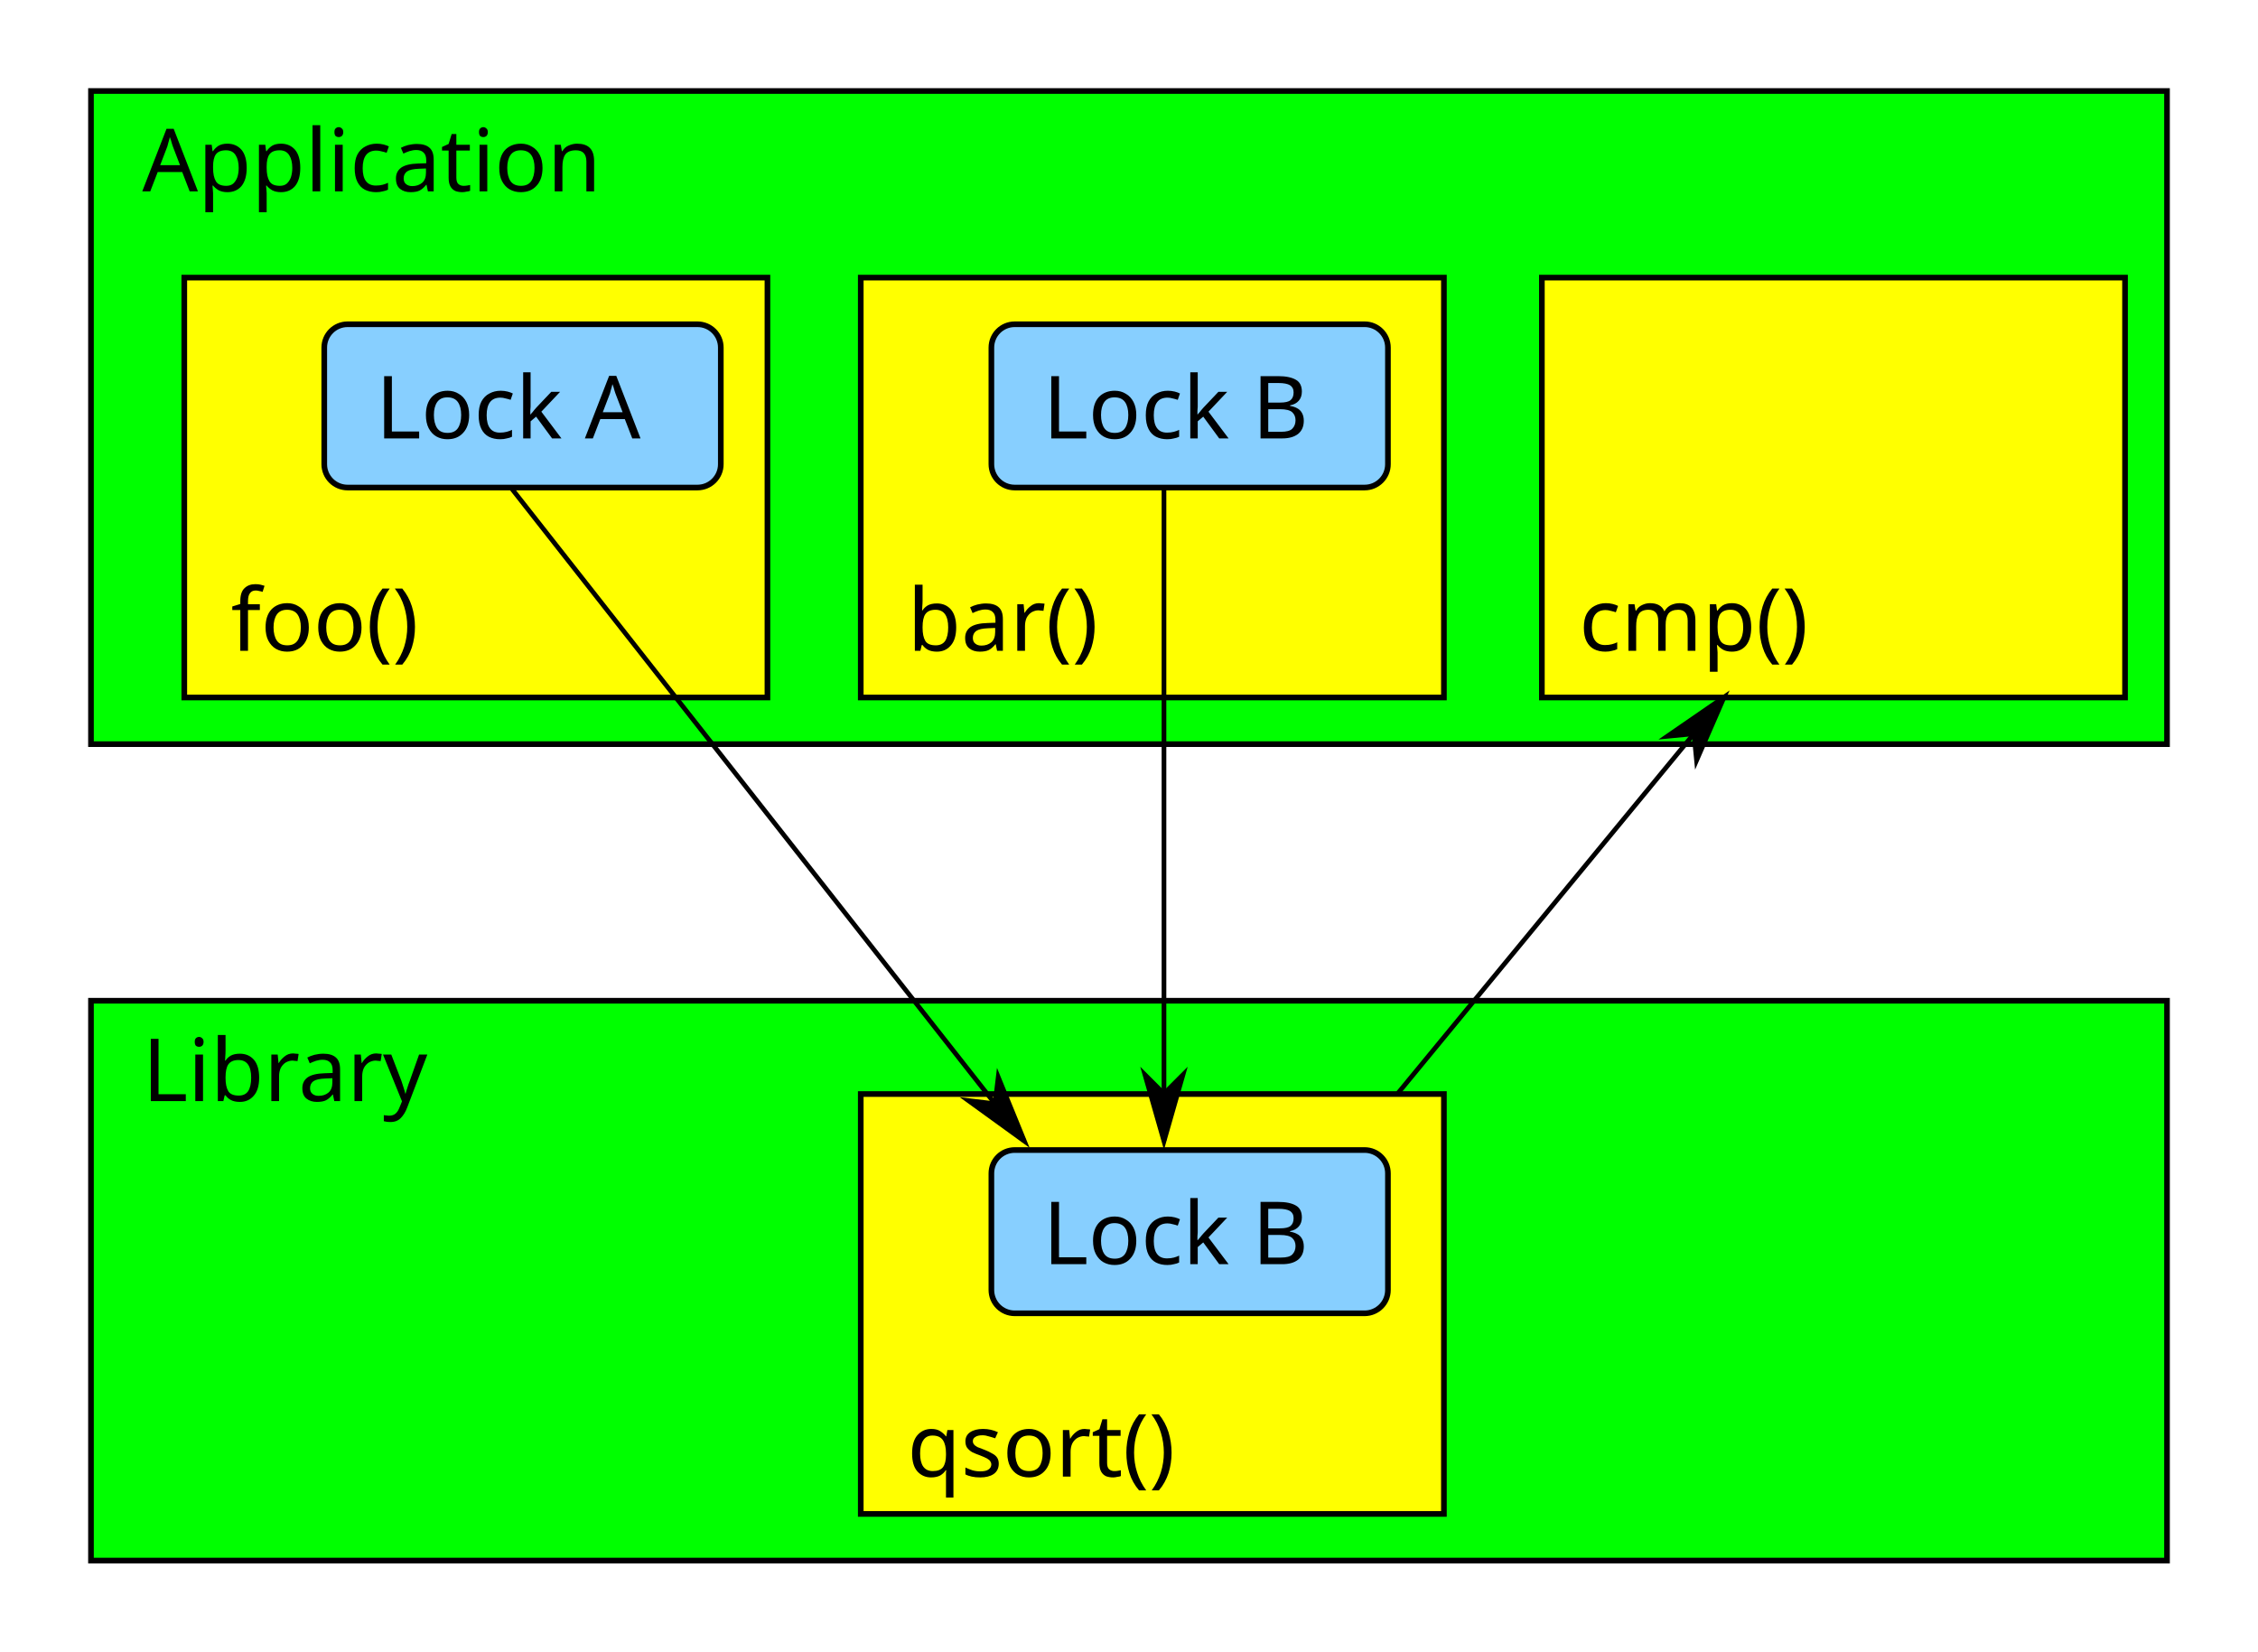
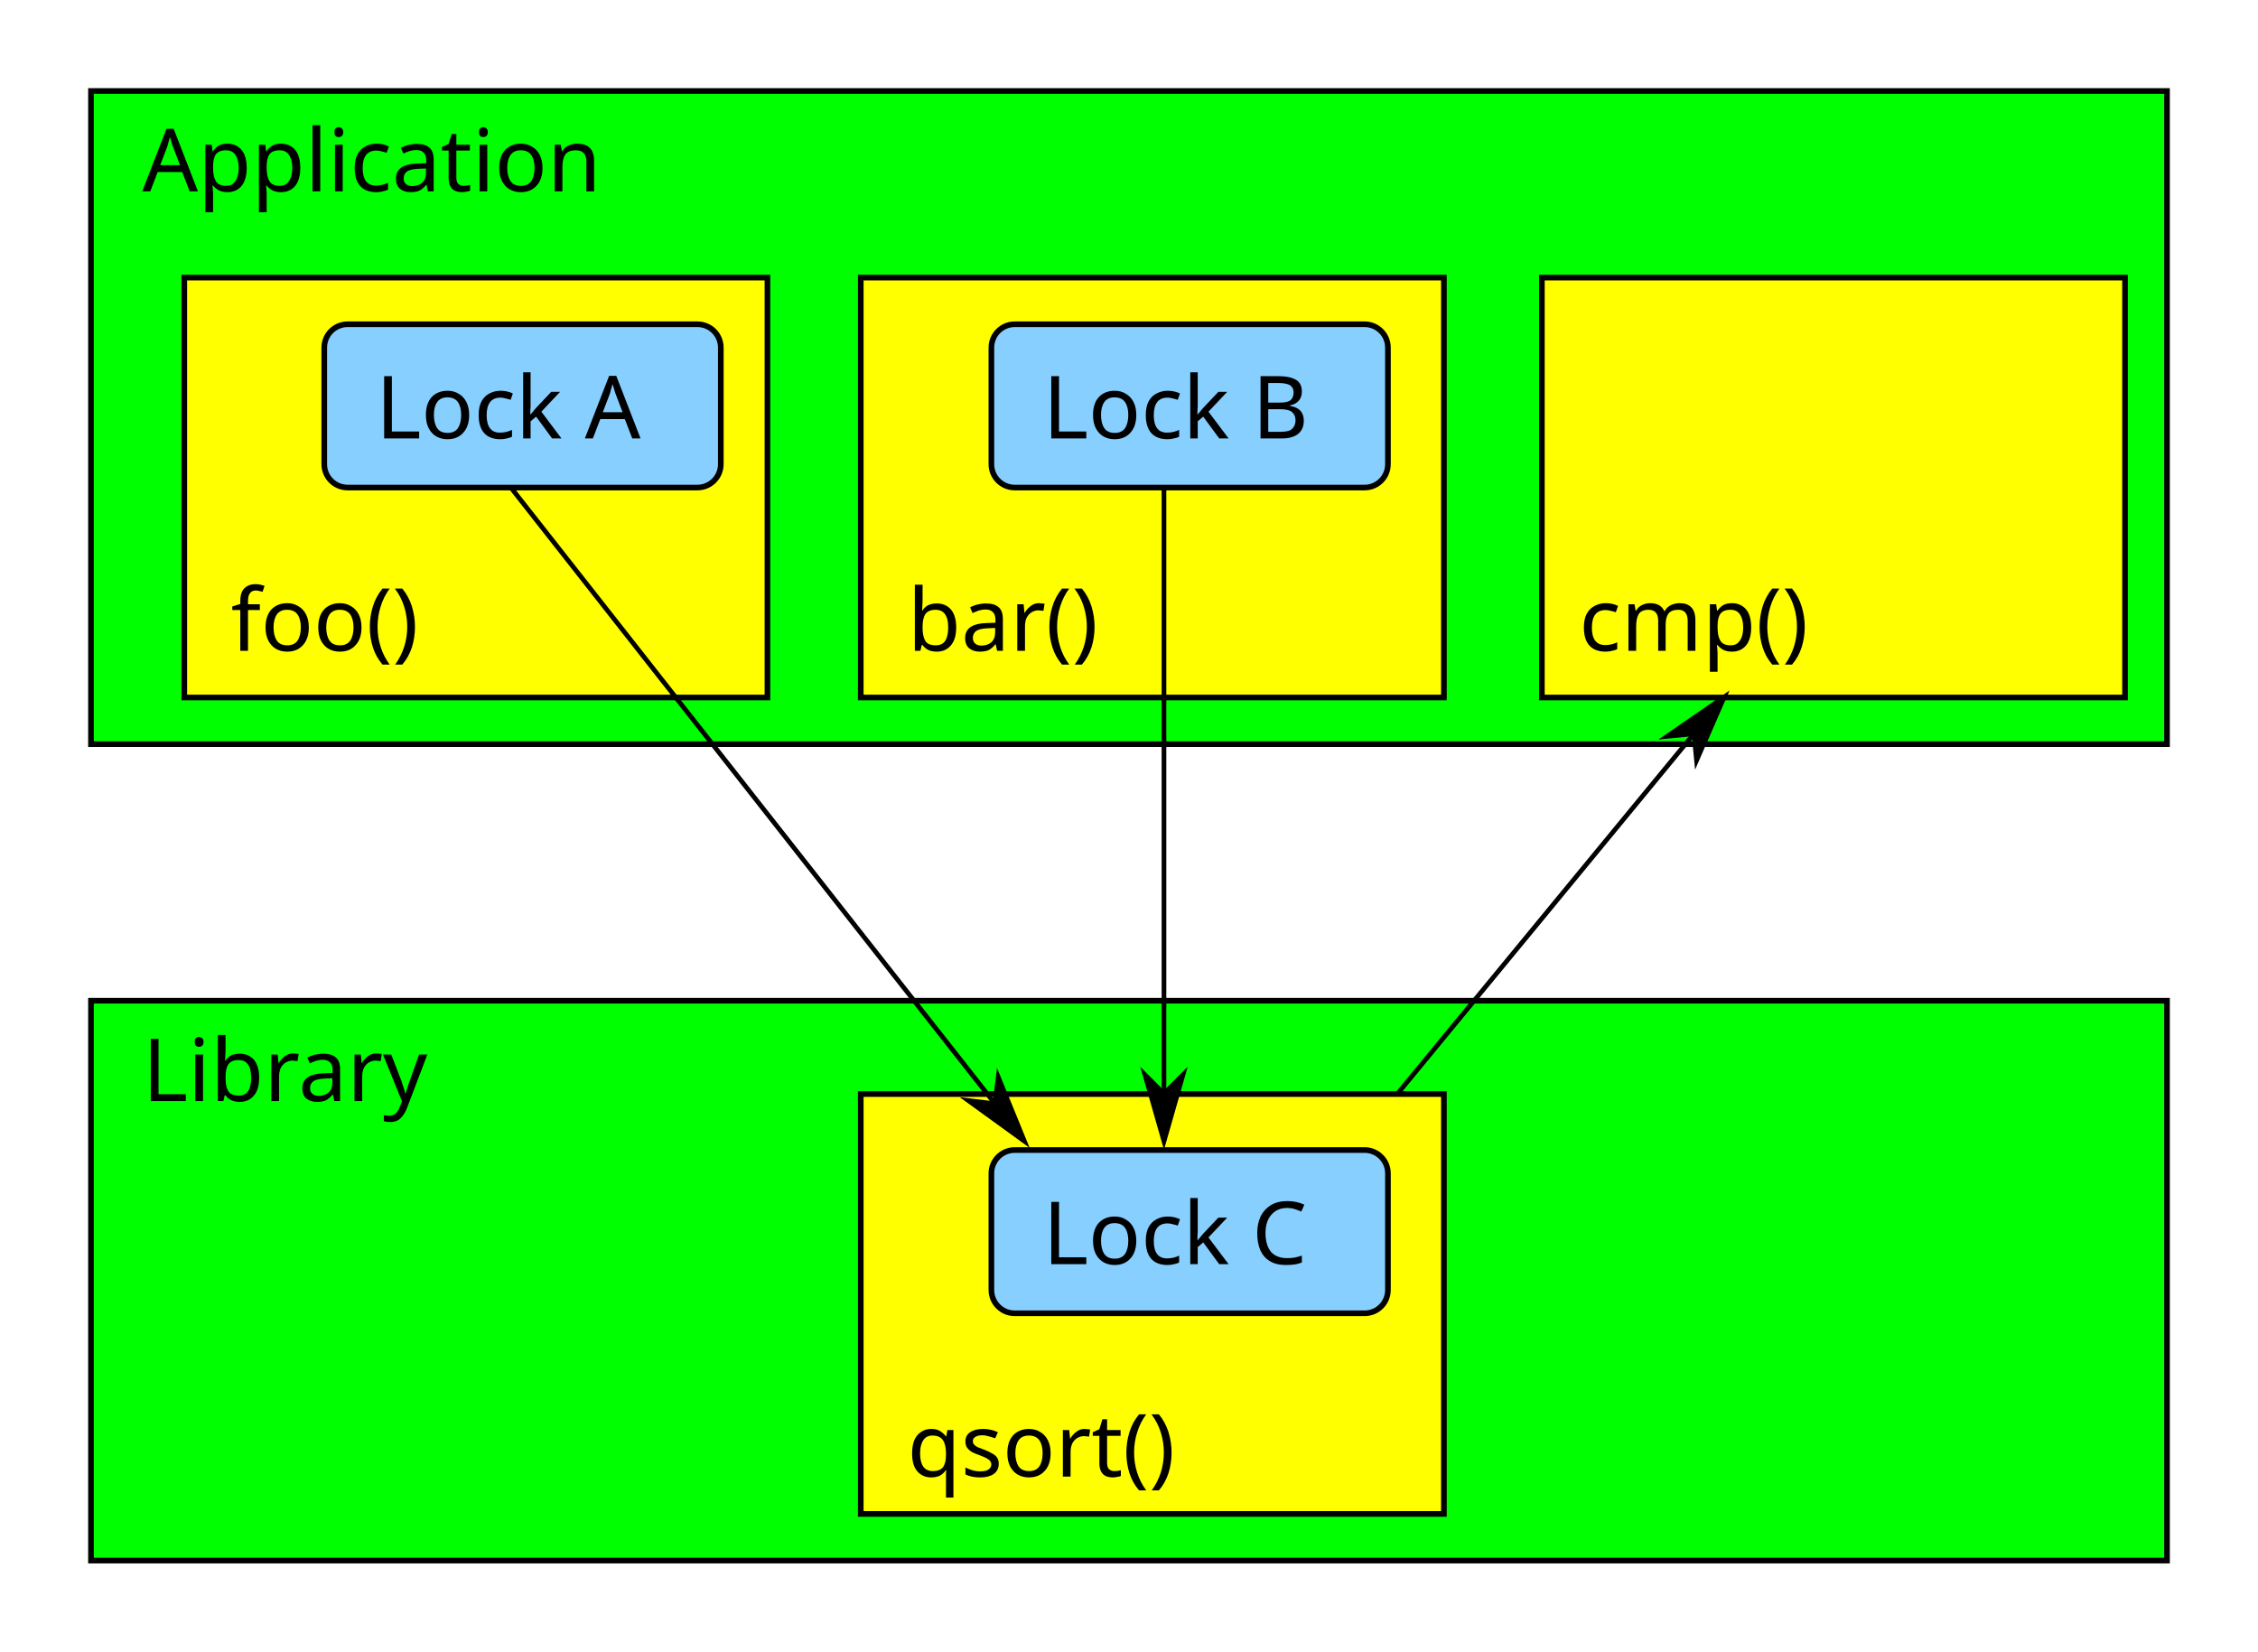
<svg xmlns="http://www.w3.org/2000/svg" width="128.06mm" height="93.664mm" viewBox="0 0 128.06 93.664" version="1.1" id="svg8">
  <defs id="defs2">
    <marker orient="auto" refY="0" refX="0" id="Arrow1Lend" style="overflow:visible">
      <path id="path4808" d="M 0,0 5,-5 -12.5,0 5,5 Z" style="fill:#000000;fill-opacity:1;fill-rule:evenodd;stroke:#000000;stroke-width:1pt;stroke-opacity:1" transform="matrix(-0.8,0,0,-0.8,-10,0)" />
    </marker>
    <marker orient="auto" refY="0" refX="0" id="Arrow1Lend-2" style="overflow:visible">
      <path id="path4808-8" d="M 0,0 5,-5 -12.5,0 5,5 Z" style="fill:#000000;fill-opacity:1;fill-rule:evenodd;stroke:#000000;stroke-width:1pt;stroke-opacity:1" transform="matrix(-0.8,0,0,-0.8,-10,0)" />
    </marker>
    <marker orient="auto" refY="0" refX="0" id="Arrow1Lend-7" style="overflow:visible">
      <path id="path4808-3" d="M 0,0 5,-5 -12.5,0 5,5 Z" style="fill:#000000;fill-opacity:1;fill-rule:evenodd;stroke:#000000;stroke-width:1pt;stroke-opacity:1" transform="matrix(-0.8,0,0,-0.8,-10,0)" />
    </marker>
  </defs>
  <g id="layer1" transform="translate(-21.29833,-45.7775)">
    <rect rx="0" style="fill:#00ff00;fill-opacity:1;stroke:#000000;stroke-width:0.32;stroke-linejoin:miter;stroke-miterlimit:4;stroke-dasharray:none;stroke-dashoffset:0;stroke-opacity:1" id="rect3755-0-1" width="117.74" height="37.042" x="26.458" y="50.938" ry="5.0862632e-06" />
    <text xml:space="preserve" style="font-style:normal;font-weight:normal;font-size:4.939px;line-height:1.25;font-family:sans-serif;letter-spacing:0px;word-spacing:0px;fill:#000000;fill-opacity:1;stroke:none;stroke-width:0.265" x="29.369" y="56.626" id="text3717">
      <tspan id="tspan3715" x="29.369" y="56.626" style="font-size:4.939px;stroke-width:0.265">Application</tspan>
    </text>
    <g id="g4711">
      <rect rx="0" style="fill:#ffff00;fill-opacity:1;stroke:#000000;stroke-width:0.32;stroke-linejoin:miter;stroke-miterlimit:4;stroke-dasharray:none;stroke-dashoffset:0;stroke-opacity:1" id="rect3755-0" width="33.073" height="23.813" x="31.75" y="61.521" ry="1.323" />
      <g id="g4565">
        <rect style="fill:#87cfff;fill-opacity:1;stroke:#000000;stroke-width:0.32;stroke-linejoin:miter;stroke-miterlimit:4;stroke-dasharray:none;stroke-dashoffset:0;stroke-opacity:1" id="rect3755" width="22.49" height="9.26" x="39.688" y="64.167" ry="1.323" />
        <text xml:space="preserve" style="font-style:normal;font-weight:normal;font-size:4.939px;line-height:1.25;font-family:sans-serif;letter-spacing:0px;word-spacing:0px;fill:#000000;fill-opacity:1;stroke:none;stroke-width:0.265" x="42.602" y="70.638" id="text3717-3">
          <tspan id="tspan3715-6" x="42.602" y="70.638" style="font-size:4.939px;stroke-width:0.265">Lock A</tspan>
        </text>
      </g>
      <text id="text3717-3-7" y="82.688" x="34.396" style="font-style:normal;font-weight:normal;font-size:4.939px;line-height:1.25;font-family:sans-serif;letter-spacing:0px;word-spacing:0px;fill:#000000;fill-opacity:1;stroke:none;stroke-width:0.265" xml:space="preserve">
        <tspan style="font-size:4.939px;stroke-width:0.265" y="82.688" x="34.396" id="tspan3715-6-5">foo()</tspan>
      </text>
    </g>
    <g id="g4720">
      <rect rx="0" style="fill:#ffff00;fill-opacity:1;stroke:#000000;stroke-width:0.32;stroke-linejoin:miter;stroke-miterlimit:4;stroke-dasharray:none;stroke-dashoffset:0;stroke-opacity:1" id="rect3755-0-9" width="33.073" height="23.813" x="70.115" y="61.521" ry="1.323" />
      <g id="g4565-3" transform="translate(37.83541,5.0862632e-6)">
        <rect style="fill:#87cfff;fill-opacity:1;stroke:#000000;stroke-width:0.32;stroke-linejoin:miter;stroke-miterlimit:4;stroke-dasharray:none;stroke-dashoffset:0;stroke-opacity:1" id="rect3755-5" width="22.49" height="9.26" x="39.688" y="64.167" ry="1.323" />
        <text xml:space="preserve" style="font-style:normal;font-weight:normal;font-size:4.939px;line-height:1.25;font-family:sans-serif;letter-spacing:0px;word-spacing:0px;fill:#000000;fill-opacity:1;stroke:none;stroke-width:0.265" x="42.602" y="70.638" id="text3717-3-6">
          <tspan id="tspan3715-6-2" x="42.602" y="70.638" style="font-size:4.939px;stroke-width:0.265">Lock B</tspan>
        </text>
      </g>
      <text id="text3717-3-7-3" y="82.688" x="72.76" style="font-style:normal;font-weight:normal;font-size:4.939px;line-height:1.25;font-family:sans-serif;letter-spacing:0px;word-spacing:0px;fill:#000000;fill-opacity:1;stroke:none;stroke-width:0.265" xml:space="preserve">
        <tspan style="font-size:4.939px;stroke-width:0.265" y="82.688" x="72.76" id="tspan3715-6-5-6">bar()</tspan>
      </text>
    </g>
    <g id="g4729" transform="translate(-6.35)">
      <rect rx="0" style="fill:#ffff00;fill-opacity:1;stroke:#000000;stroke-width:0.32;stroke-linejoin:miter;stroke-miterlimit:4;stroke-dasharray:none;stroke-dashoffset:0;stroke-opacity:1" id="rect3755-0-9-6" width="33.073" height="23.813" x="115.094" y="61.521" ry="1.323" />
      <text id="text3717-3-7-0" y="82.688" x="117.21" style="font-style:normal;font-weight:normal;font-size:4.939px;line-height:1.25;font-family:sans-serif;letter-spacing:0px;word-spacing:0px;fill:#000000;fill-opacity:1;stroke:none;stroke-width:0.265" xml:space="preserve">
        <tspan style="font-size:4.939px;stroke-width:0.265" y="82.688" x="117.21" id="tspan3715-6-5-62">cmp()</tspan>
      </text>
    </g>
    <rect rx="0" style="fill:#00ff00;fill-opacity:1;stroke:#000000;stroke-width:0.32;stroke-linejoin:miter;stroke-miterlimit:4;stroke-dasharray:none;stroke-dashoffset:0;stroke-opacity:1" id="rect3755-0-1-8" width="117.74" height="31.75" x="26.458" y="102.531" ry="5.0862632e-06" />
    <text xml:space="preserve" style="font-style:normal;font-weight:normal;font-size:4.939px;line-height:1.25;font-family:sans-serif;letter-spacing:0px;word-spacing:0px;fill:#000000;fill-opacity:1;stroke:none;stroke-width:0.265" x="29.369" y="108.22" id="text3717-7">
      <tspan id="tspan3715-9" x="29.369" y="108.22" style="font-size:4.939px;stroke-width:0.265">Library</tspan>
    </text>
    <g transform="translate(0,46.83125)" id="g4720-2">
      <rect rx="0" style="fill:#ffff00;fill-opacity:1;stroke:#000000;stroke-width:0.32;stroke-linejoin:miter;stroke-miterlimit:4;stroke-dasharray:none;stroke-dashoffset:0;stroke-opacity:1" id="rect3755-0-9-0" width="33.073" height="23.813" x="70.115" y="60.992" ry="1.323" />
      <g id="g4565-3-2" transform="translate(37.83541,5.0862632e-6)">
        <rect style="fill:#87cfff;fill-opacity:1;stroke:#000000;stroke-width:0.32;stroke-linejoin:miter;stroke-miterlimit:4;stroke-dasharray:none;stroke-dashoffset:0;stroke-opacity:1" id="rect3755-5-3" width="22.49" height="9.26" x="39.688" y="64.167" ry="1.323" />
        <text xml:space="preserve" style="font-style:normal;font-weight:normal;font-size:4.939px;line-height:1.25;font-family:sans-serif;letter-spacing:0px;word-spacing:0px;fill:#000000;fill-opacity:1;stroke:none;stroke-width:0.265" x="42.602" y="70.638" id="text3717-3-6-7">
-           <tspan id="tspan3715-6-2-5" x="42.602" y="70.638" style="font-size:4.939px;stroke-width:0.265">Lock B</tspan>
+           <tspan id="tspan3715-6-2-5" x="42.602" y="70.638" style="font-size:4.939px;stroke-width:0.265">Lock C</tspan>
        </text>
      </g>
      <text id="text3717-3-7-3-9" y="82.688" x="72.76" style="font-style:normal;font-weight:normal;font-size:4.939px;line-height:1.25;font-family:sans-serif;letter-spacing:0px;word-spacing:0px;fill:#000000;fill-opacity:1;stroke:none;stroke-width:0.265" xml:space="preserve">
        <tspan style="font-size:4.939px;stroke-width:0.265" y="82.688" x="72.76" id="tspan3715-6-5-6-2">qsort()</tspan>
      </text>
    </g>
    <path style="fill:none;stroke:#000000;stroke-width:0.265;stroke-linecap:butt;stroke-linejoin:miter;stroke-miterlimit:4;stroke-dasharray:none;stroke-opacity:1;marker-end:url(#Arrow1Lend-7)" d="M 100.542,107.823 119.062,85.333" id="path4803-6" />
    <path style="fill:none;stroke:#000000;stroke-width:0.265;stroke-linecap:butt;stroke-linejoin:miter;stroke-miterlimit:4;stroke-dasharray:none;stroke-opacity:1;marker-end:url(#Arrow1Lend)" d="M 50.271,73.427 79.375,110.469" id="path4803" />
    <path style="fill:none;stroke:#000000;stroke-width:0.265;stroke-linecap:butt;stroke-linejoin:miter;stroke-miterlimit:4;stroke-dasharray:none;stroke-opacity:1;marker-end:url(#Arrow1Lend-2)" d="M 87.312,73.427 V 110.469" id="path4803-9" />
  </g>
</svg>
